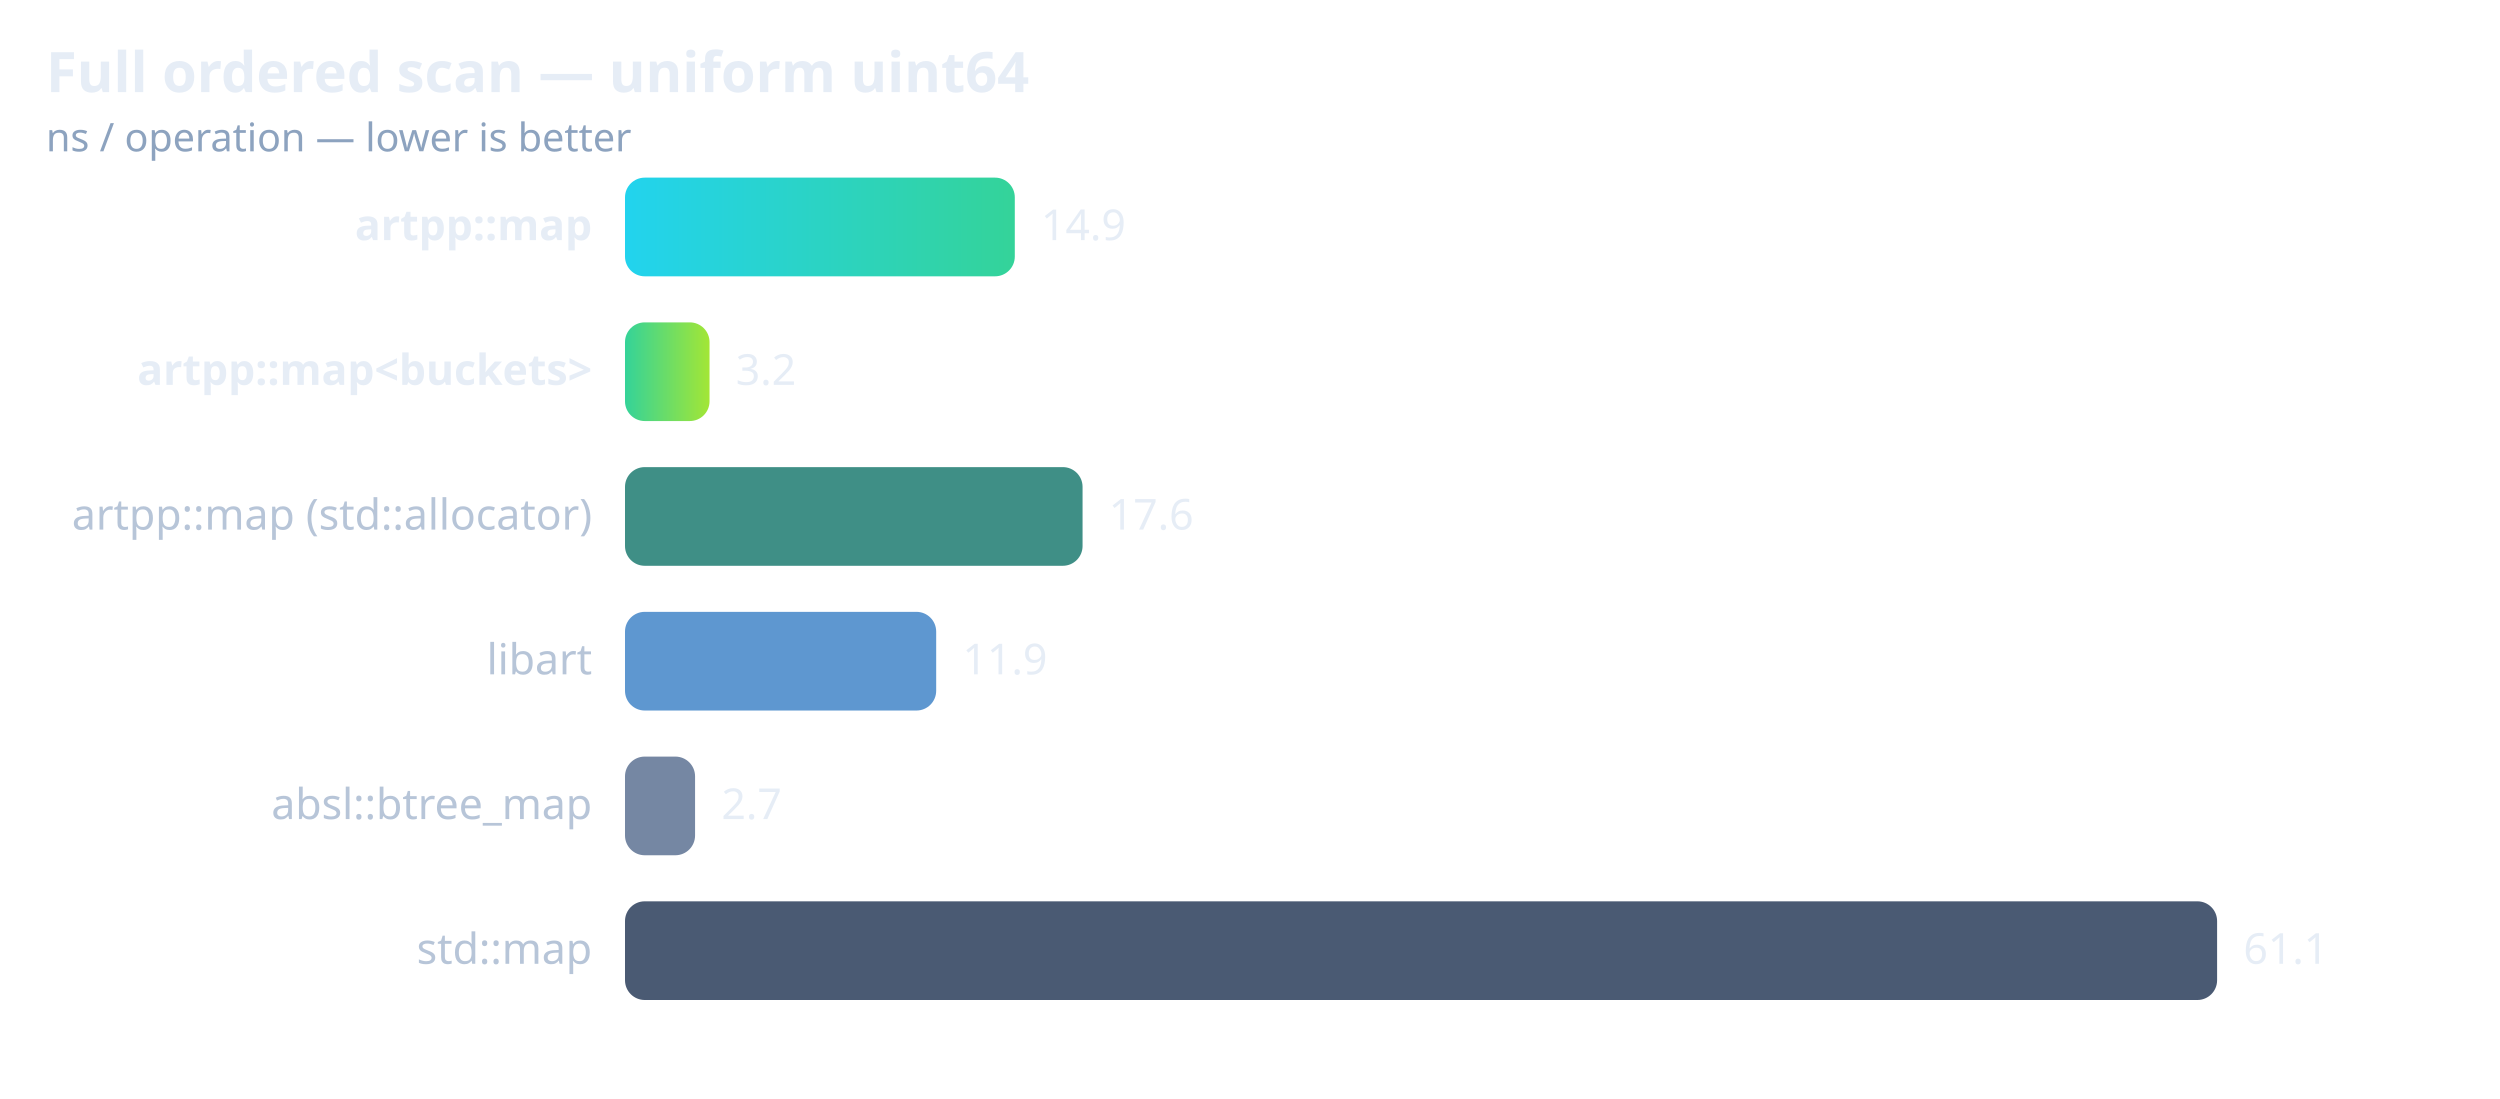
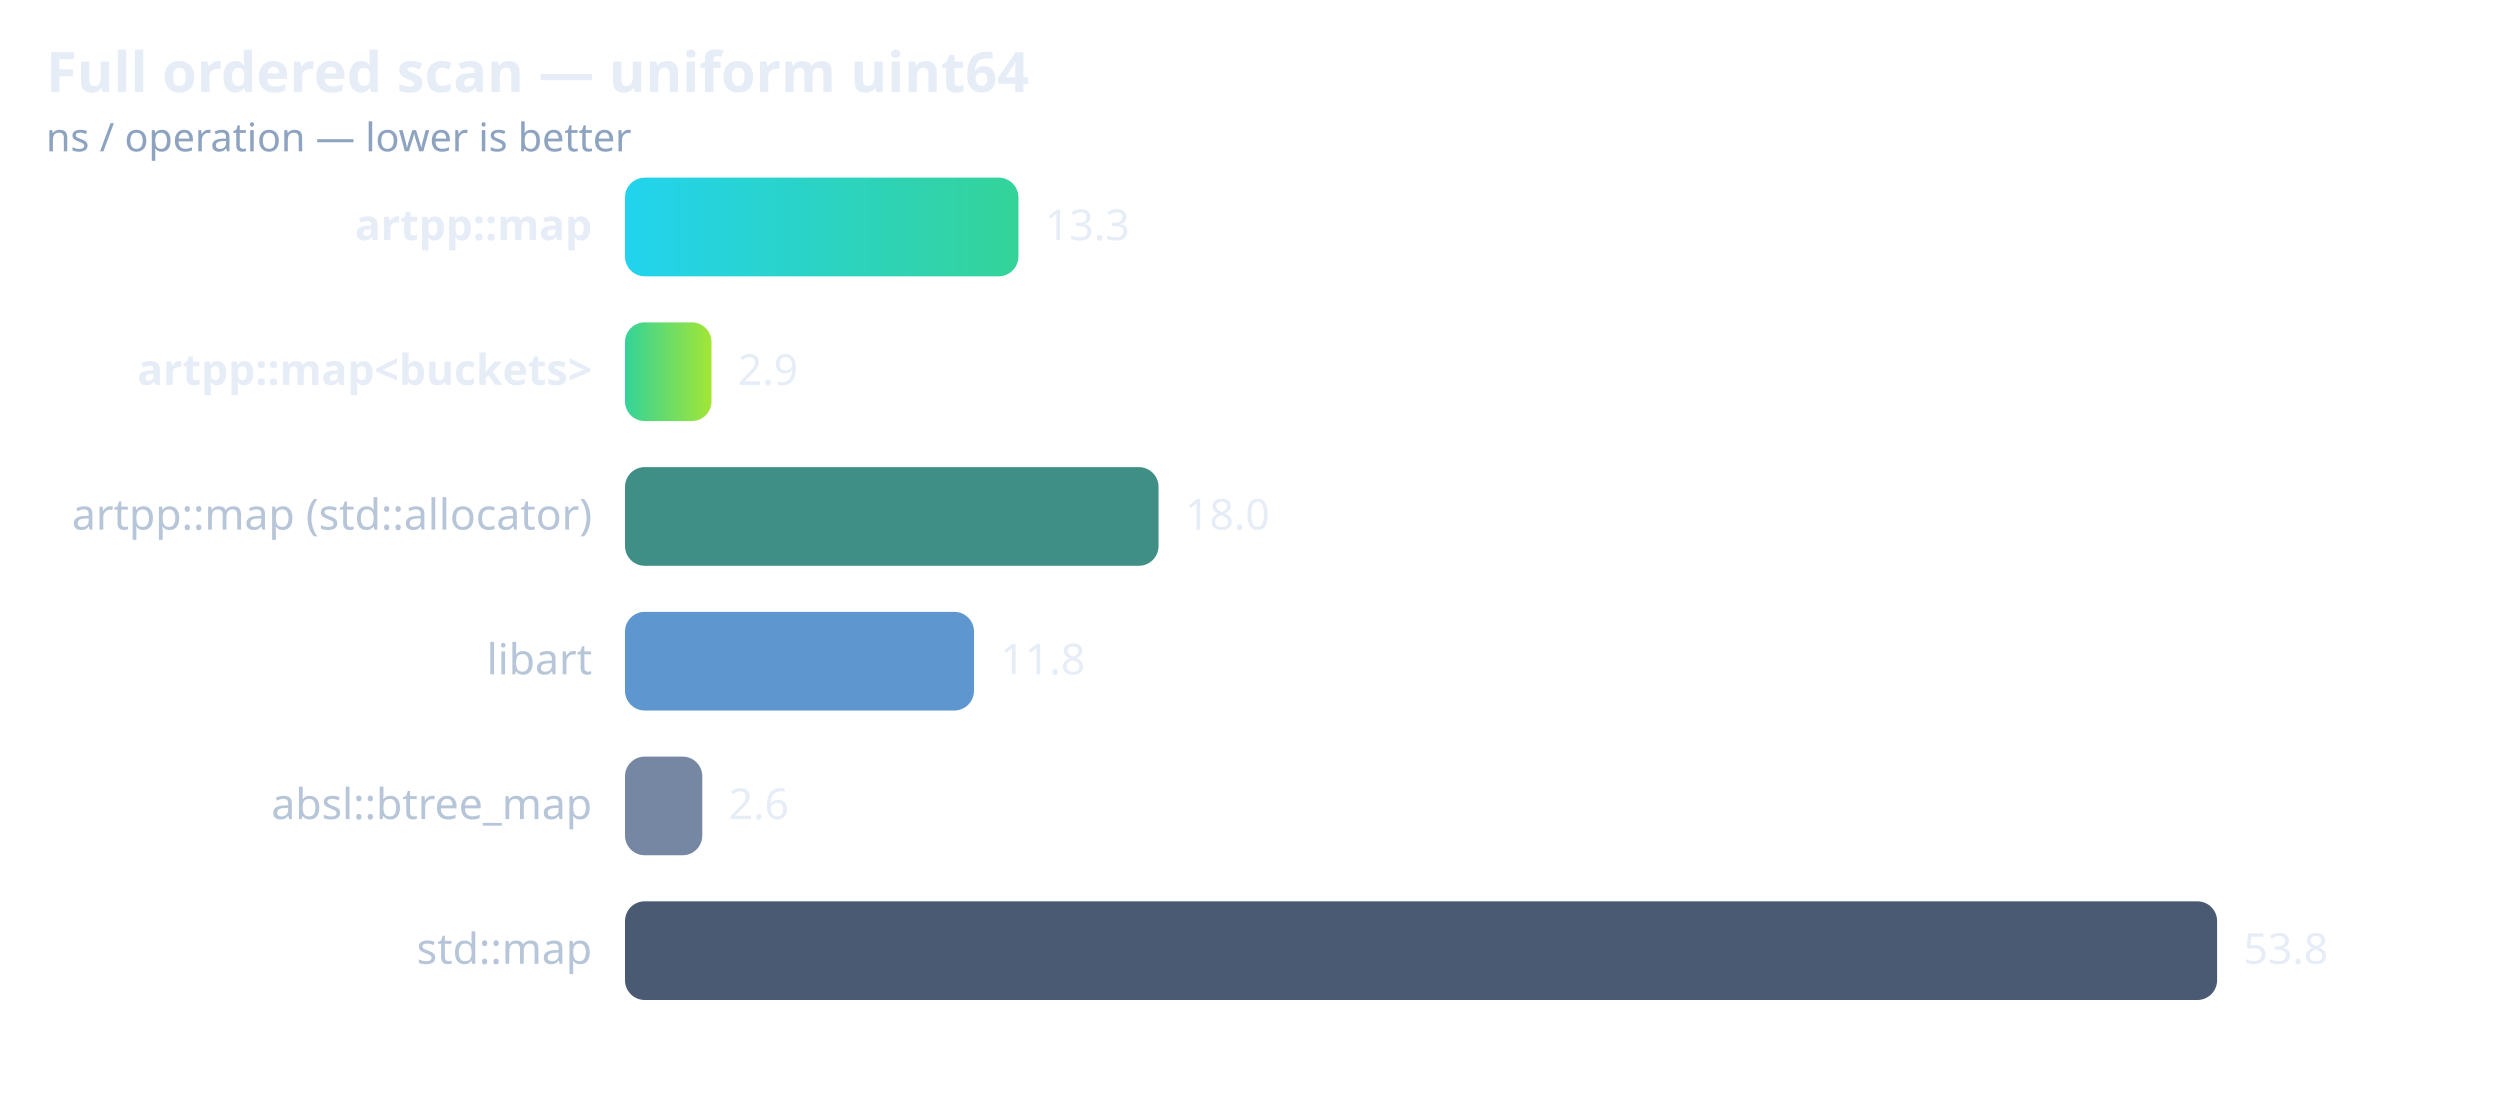
<svg xmlns="http://www.w3.org/2000/svg" viewBox="0 0 760 334" font-family="ui-sans-serif, system-ui, sans-serif" role="img" aria-label="Full ordered scan — uniform uint64">
  <defs>
    <linearGradient id="hot" x1="0" y1="0" x2="1" y2="0">
      <stop offset="0" stop-color="#22d3ee" />
      <stop offset="1" stop-color="#34d399" />
    </linearGradient>
    <linearGradient id="hot2" x1="0" y1="0" x2="1" y2="0">
      <stop offset="0" stop-color="#34d399" />
      <stop offset="1" stop-color="#a3e635" />
    </linearGradient>
  </defs>
  <text x="14" y="28" font-size="17" font-weight="600" fill="#e6edf6">Full ordered scan — uniform uint64</text>
  <text x="14" y="46" font-size="12" fill="#8da3bf">ns / operation — lower is better</text>
  <text x="180" y="73.0" font-size="13" font-weight="600" fill="#e6edf6" text-anchor="end">artpp::map</text>
-   <rect x="190" y="54" width="118.5" height="30" rx="6" fill="url(#hot)" />
-   <text x="316.464" y="73.0" font-size="13" fill="#e6edf6">14.9</text>
+   <rect x="190" y="54" width="119.6" height="30" rx="6" fill="url(#hot)" />
+   <text x="317.65" y="73.0" font-size="13" fill="#e6edf6">13.3</text>
  <text x="180" y="117.0" font-size="13" font-weight="600" fill="#e6edf6" text-anchor="end">artpp::map&lt;buckets&gt;</text>
-   <rect x="190" y="98" width="25.7" height="30" rx="6" fill="url(#hot2)" />
-   <text x="223.674" y="117.0" font-size="13" fill="#e6edf6">3.2</text>
+   <rect x="190" y="98" width="26.3" height="30" rx="6" fill="url(#hot2)" />
+   <text x="224.289" y="117.0" font-size="13" fill="#e6edf6">2.9</text>
  <text x="180" y="161.0" font-size="13" font-weight="400" fill="#b7c5d8" text-anchor="end">artpp::map (std::allocator)</text>
-   <rect x="190" y="142" width="139.1" height="30" rx="6" fill="#3f8f86" />
-   <text x="337.067" y="161.0" font-size="13" fill="#e6edf6">17.6</text>
+   <rect x="190" y="142" width="162.2" height="30" rx="6" fill="#3f8f86" />
+   <text x="360.234" y="161.0" font-size="13" fill="#e6edf6">18.0</text>
  <text x="180" y="205.0" font-size="13" font-weight="400" fill="#b7c5d8" text-anchor="end">libart</text>
-   <rect x="190" y="186" width="94.6" height="30" rx="6" fill="#5e97d0" />
-   <text x="292.613" y="205.0" font-size="13" fill="#e6edf6">11.9</text>
+   <rect x="190" y="186" width="106.1" height="30" rx="6" fill="#5e97d0" />
+   <text x="304.145" y="205.0" font-size="13" fill="#e6edf6">11.8</text>
  <text x="180" y="249.0" font-size="13" font-weight="400" fill="#b7c5d8" text-anchor="end">absl::btree_map</text>
-   <rect x="190" y="230" width="21.3" height="30" rx="6" fill="#7587a3" />
-   <text x="219.316" y="249.0" font-size="13" fill="#e6edf6">2.7</text>
+   <rect x="190" y="230" width="23.5" height="30" rx="6" fill="#7587a3" />
+   <text x="221.498" y="249.0" font-size="13" fill="#e6edf6">2.6</text>
  <text x="180" y="293.0" font-size="13" font-weight="400" fill="#b7c5d8" text-anchor="end">std::map</text>
  <rect x="190" y="274" width="484.0" height="30" rx="6" fill="#4a5a73" />
-   <text x="682.0" y="293.0" font-size="13" fill="#e6edf6">61.1</text>
+   <text x="682.0" y="293.0" font-size="13" fill="#e6edf6">53.8</text>
</svg>
